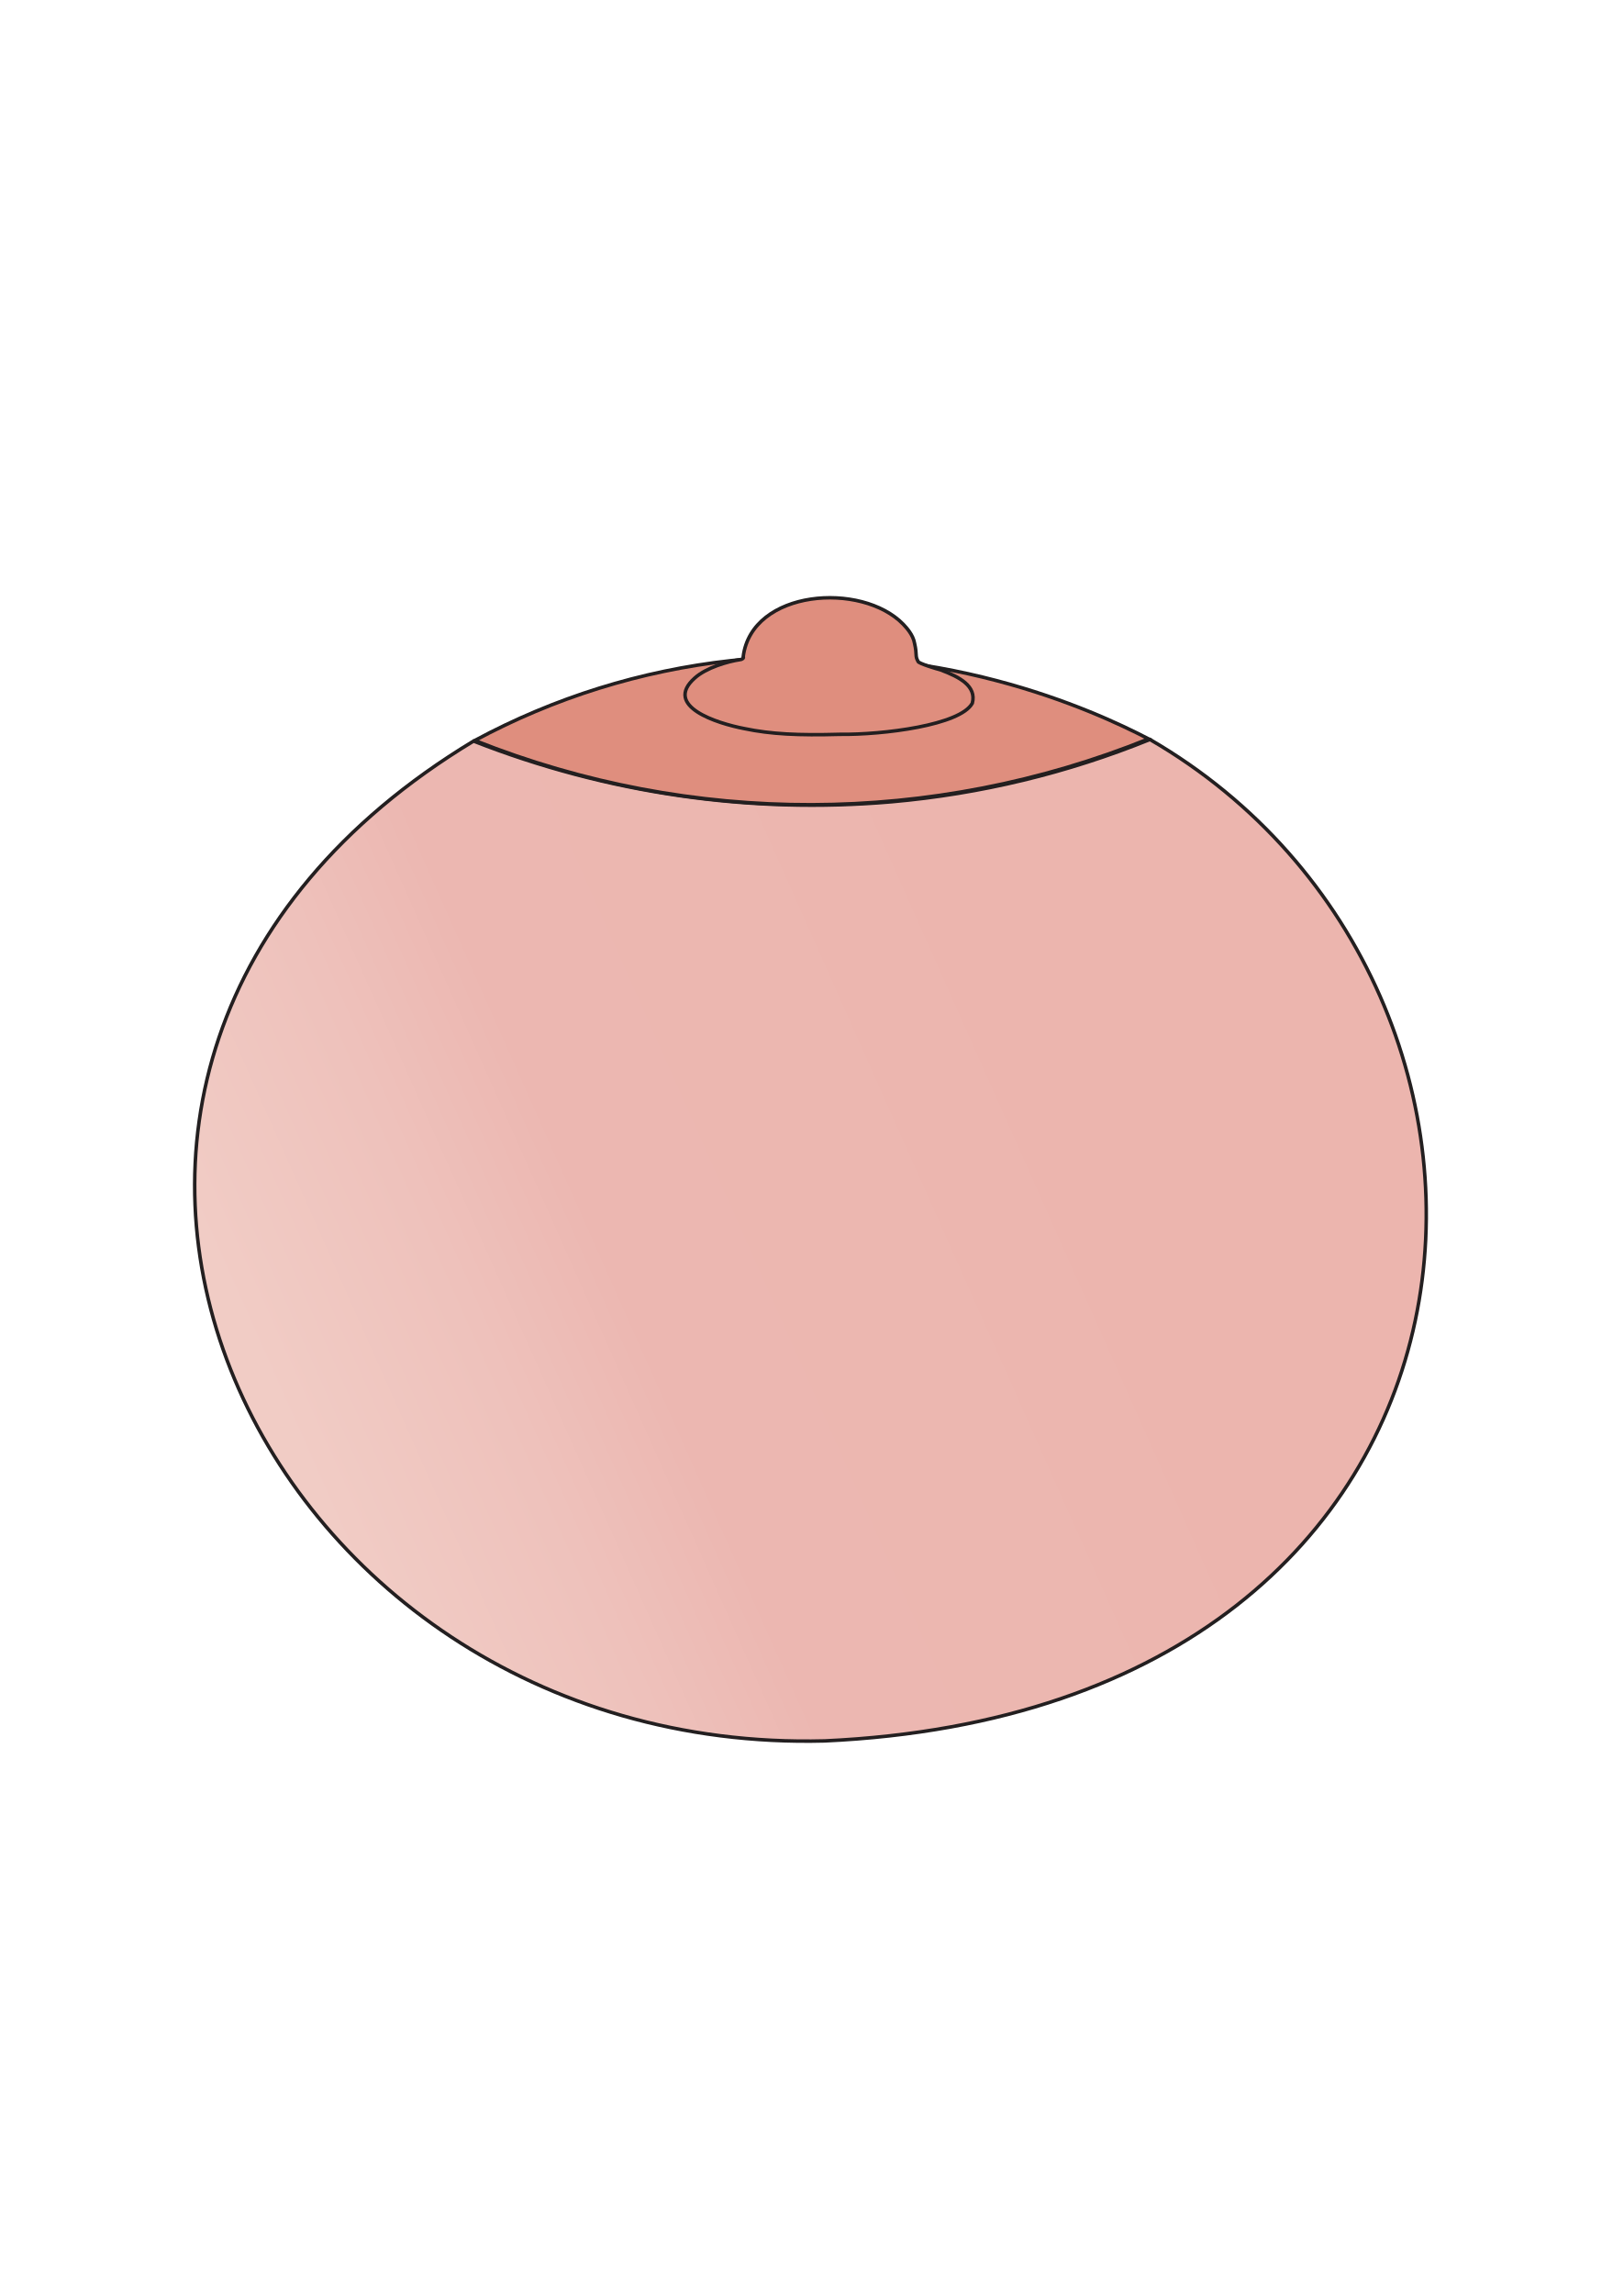
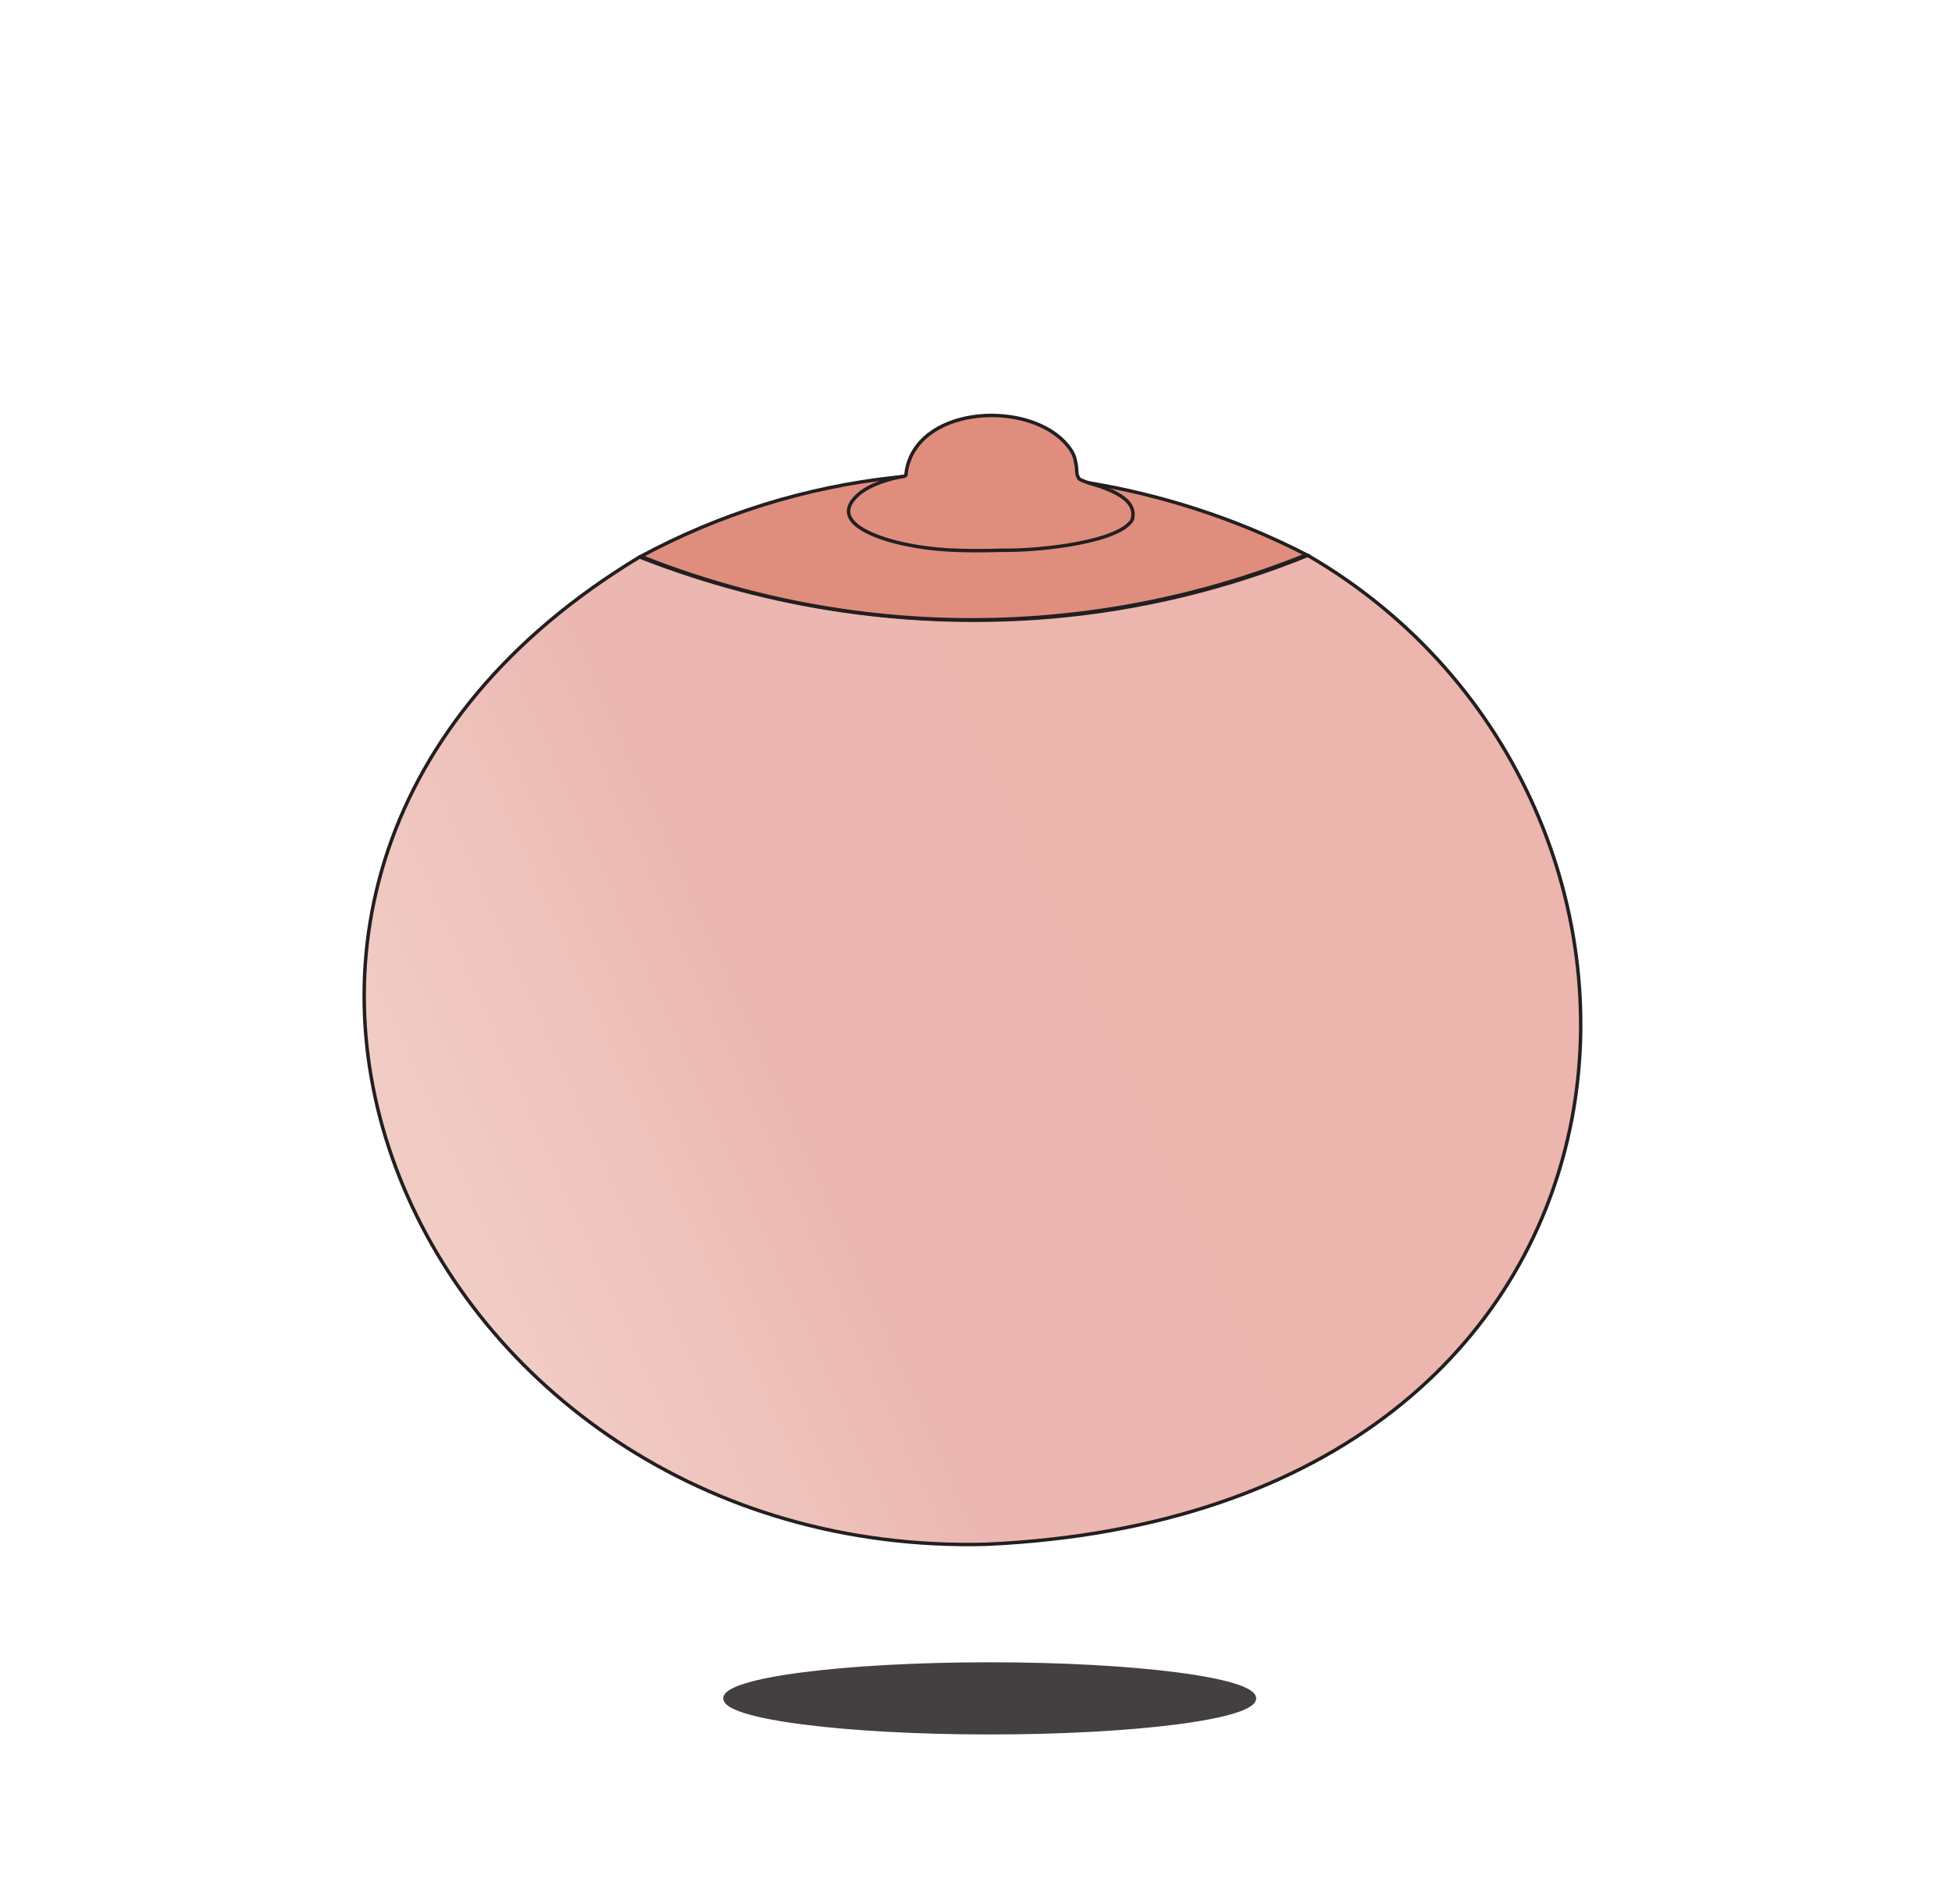
- <svg xmlns="http://www.w3.org/2000/svg" width="464.19" height="655.94" viewBox="0 0 464.19 655.94">
+ <svg xmlns="http://www.w3.org/2000/svg" width="565.11" height="551.24" viewBox="0 0 565.11 551.24">
  <defs>
    <style>
-       .cls-1 {
-         fill: #231f20;
+       .cls-1, .cls-2 {
+         fill: none;
      }

-       .cls-2, .cls-3 {
+       .cls-1, .cls-2, .cls-3, .cls-4, .cls-5 {
        stroke: #231f20;
        stroke-miterlimit: 10;
      }

+       .cls-1 {
+         stroke-width: 0px;
+       }
+ 
      .cls-2 {
+         stroke-width: 0.01px;
+       }
+ 
+       .cls-3 {
+         fill: #231f20;
+         opacity: 0.85;
+       }
+ 
+       .cls-4 {
        stroke-width: 1px;
        fill: url(#linear-gradient);
      }

-       .cls-3 {
+       .cls-5 {
        fill: #df8e7e;
      }
    </style>
    <linearGradient id="linear-gradient" x1="88.83" y1="496.35" x2="404.19" y2="355.98" gradientUnits="userSpaceOnUse">
      <stop offset="0" stop-color="#f1ccc5" />
      <stop offset="0.18" stop-color="#eec1bb" />
      <stop offset="0.3" stop-color="#ecb7b1" />
      <stop offset="0.52" stop-color="#ecb7b0" />
      <stop offset="0.69" stop-color="#ecb5ae" />
    </linearGradient>
  </defs>
-   <g id="Layer_185" data-name="Layer 185">
-     <path class="cls-1" d="M470,86.44a0,0,0,0,0,0,0,0,0,0,0,0,0,0Z" transform="translate(-5.8 -86.41)" />
-     <path class="cls-1" d="M5.81,742.35s0,0,0,0,0,0,0,0Z" transform="translate(-5.8 -86.41)" />
+   <g id="Layer_115" data-name="Layer 115">
+     <circle class="cls-1" cx="565.05" cy="0.06" r="0.06" />
+     <ellipse class="cls-2" cx="0.03" cy="550.79" rx="0.02" ry="0.45" />
+   </g>
+   <g id="shadow">
+     <ellipse id="shadow-2" data-name="shadow" class="cls-3" cx="286.52" cy="491.78" rx="76.64" ry="9.95" />
  </g>
  <g id="boob_white" data-name="boob white">
-     <path class="cls-2" d="M334.64,297.85c122.47,71,110.78,277-93,286.35C77.37,588.5-13.73,391.82,141.22,298.31a264.72,264.72,0,0,0,119.61,17.35A256.45,256.45,0,0,0,334.64,297.85Z" transform="translate(-5.8 -86.41)" />
+     <path class="cls-4" d="M334.64,297.85c122.47,71,110.78,277-93,286.35C77.37,588.5-13.73,391.82,141.22,298.31a264.72,264.72,0,0,0,119.61,17.35A256.45,256.45,0,0,0,334.64,297.85Z" transform="translate(43.96 -137.04)" />
  </g>
  <g id="white_nipple" data-name="white nipple">
-     <path class="cls-3" d="M141.6,298.13s0,0,0,0a201,201,0,0,1,73.15-22.81c58.75-6.57,103.85,14.26,119.51,22.36a258.81,258.81,0,0,1-192.65.48Z" transform="translate(-5.8 -86.41)" />
-     <path class="cls-3" d="M218.33,274.19c2.42-19.24,33.87-21.55,45.77-9.28.93,1,2.82,3,3.23,5.45.79,3.42.07,3.49,1,5.17,0,.56,5.7,2.25,6.33,2.39,5.63,2.07,10.44,4.7,9.19,9.56-3.39,6.28-25.49,9.06-37.89,8.9-11.86.33-19.75-.05-27.28-1.63-7.93-1.53-23.24-6.4-14.23-14.44,3.29-3,9.54-4.79,13-5.29C218,275,218.59,274.55,218.33,274.19Z" transform="translate(-5.8 -86.41)" />
+     <path class="cls-5" d="M141.6,298.13s0,0,0,0a201,201,0,0,1,73.15-22.81c58.75-6.57,103.85,14.26,119.51,22.36a258.81,258.81,0,0,1-192.65.48Z" transform="translate(43.96 -137.04)" />
+     <path class="cls-5" d="M218.33,274.19c2.42-19.24,33.87-21.55,45.77-9.28.93,1,2.82,3,3.23,5.45.79,3.42.07,3.49,1,5.17,0,.56,5.7,2.25,6.33,2.39,5.63,2.07,10.44,4.7,9.19,9.56-3.39,6.28-25.49,9.06-37.89,8.9-11.86.33-19.75-.05-27.28-1.63-7.93-1.53-23.24-6.4-14.23-14.44,3.29-3,9.54-4.79,13-5.29C218,275,218.59,274.55,218.33,274.19Z" transform="translate(43.96 -137.04)" />
  </g>
</svg>
